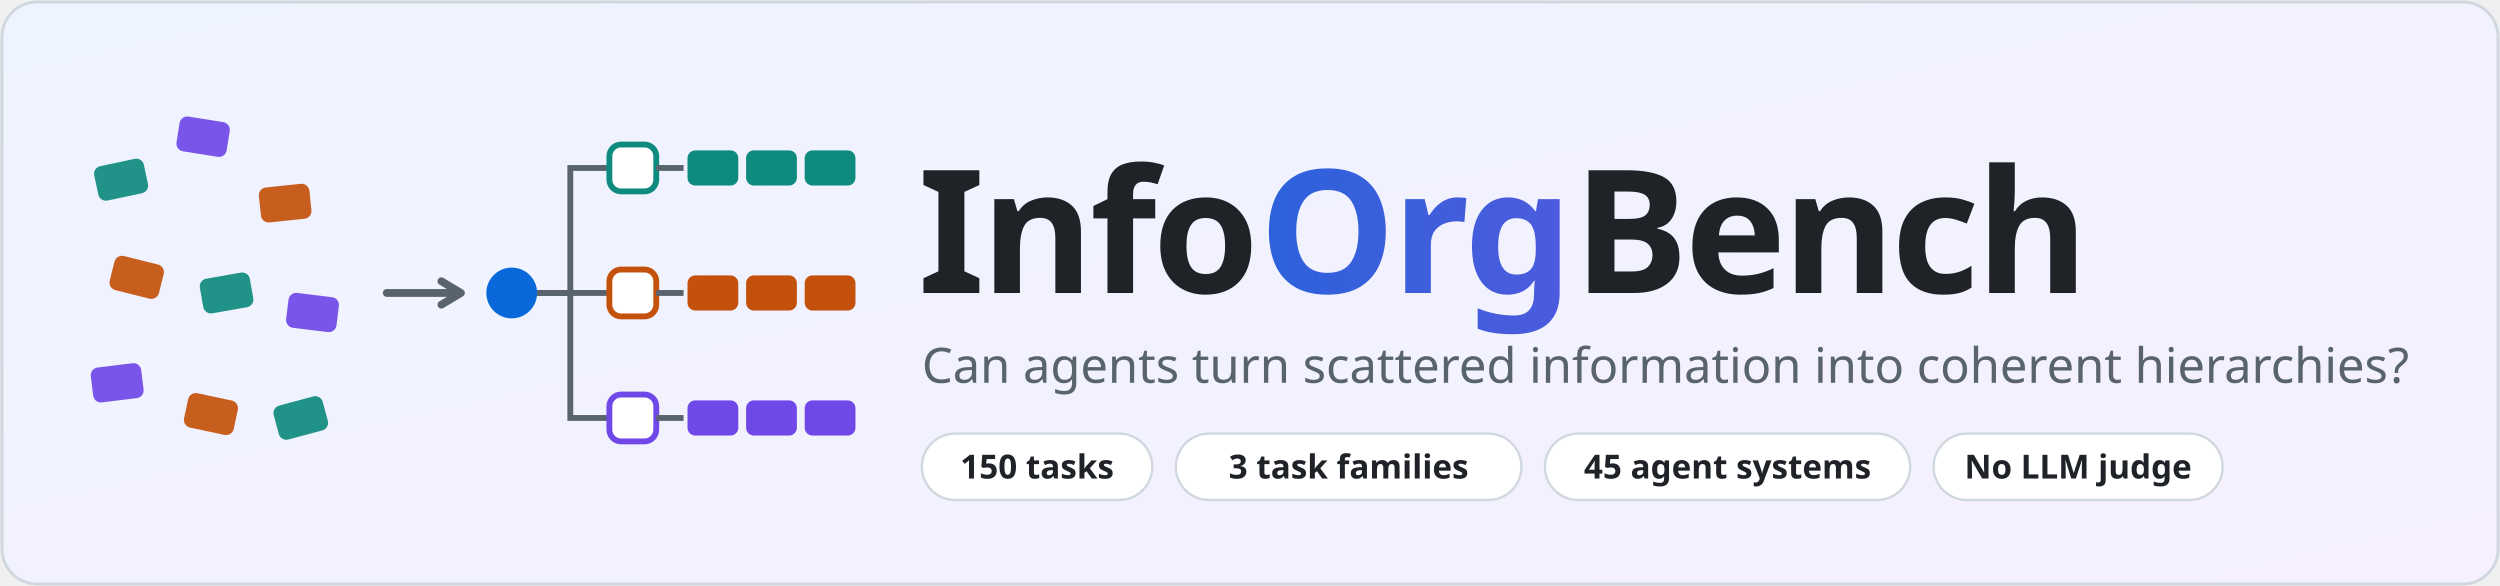
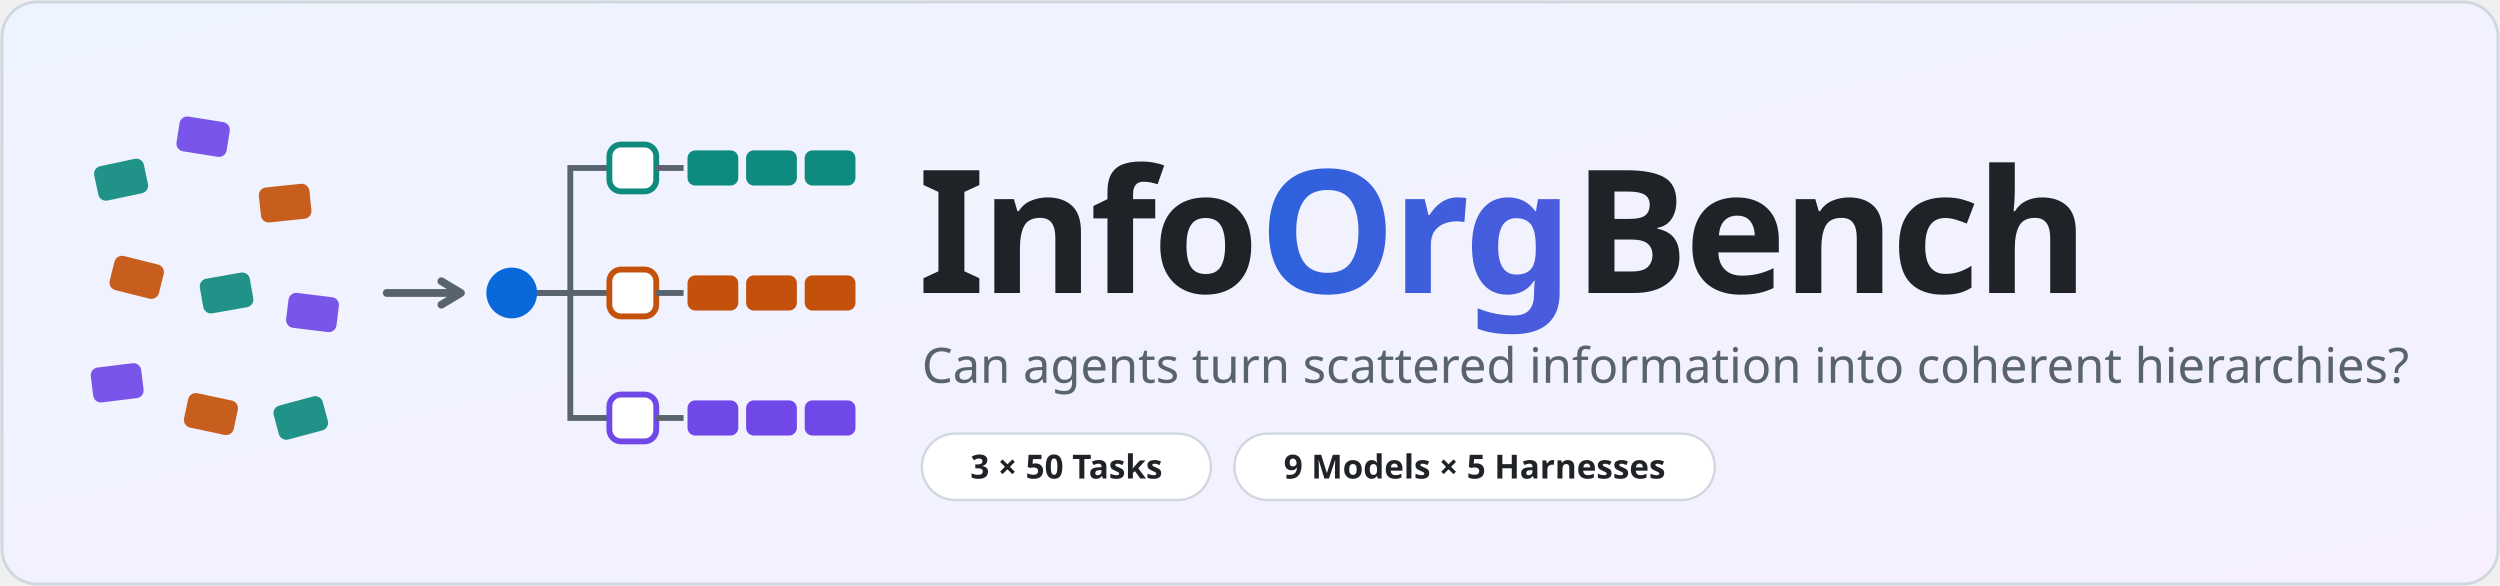
<svg xmlns="http://www.w3.org/2000/svg" width="1280" height="300" viewBox="0 0 1280 300" role="img" aria-label="InfoOrgBench: Can agents turn scattered information into coherent hierarchies?">
  <defs>
    <linearGradient id="bg" x1="0" y1="0" x2="1" y2="1">
      <stop offset="0" stop-color="#eef4ff" />
      <stop offset="1" stop-color="#f6f0ff" />
    </linearGradient>
    <linearGradient id="word" x1="0" y1="0" x2="1" y2="0">
      <stop offset="0" stop-color="#0969da" />
      <stop offset="1" stop-color="#8250df" />
    </linearGradient>
  </defs>
  <rect x="1" y="1" width="1278" height="298" rx="18" fill="url(#bg)" stroke="#d0d7de" stroke-width="1.5" />
  <rect x="49" y="83" width="26" height="18" rx="4" fill="#0e8a7e" stroke="none" stroke-width="1" transform="rotate(-12 62 92)" opacity="0.92" />
  <rect x="91" y="61" width="26" height="18" rx="4" fill="#7048e8" stroke="none" stroke-width="1" transform="rotate(9 104 70)" opacity="0.92" />
  <rect x="133" y="95" width="26" height="18" rx="4" fill="#c4510b" stroke="none" stroke-width="1" transform="rotate(-6 146 104)" opacity="0.92" />
  <rect x="57" y="133" width="26" height="18" rx="4" fill="#c4510b" stroke="none" stroke-width="1" transform="rotate(14 70 142)" opacity="0.92" />
  <rect x="103" y="141" width="26" height="18" rx="4" fill="#0e8a7e" stroke="none" stroke-width="1" transform="rotate(-10 116 150)" opacity="0.92" />
  <rect x="147" y="151" width="26" height="18" rx="4" fill="#7048e8" stroke="none" stroke-width="1" transform="rotate(7 160 160)" opacity="0.92" />
  <rect x="47" y="187" width="26" height="18" rx="4" fill="#7048e8" stroke="none" stroke-width="1" transform="rotate(-7 60 196)" opacity="0.92" />
  <rect x="95" y="203" width="26" height="18" rx="4" fill="#c4510b" stroke="none" stroke-width="1" transform="rotate(12 108 212)" opacity="0.92" />
  <rect x="141" y="205" width="26" height="18" rx="4" fill="#0e8a7e" stroke="none" stroke-width="1" transform="rotate(-15 154 214)" opacity="0.92" />
  <path d="M198 150 L236 150 M226.0 156.0 L236 150 L226.0 144.0" fill="none" stroke="#59636e" stroke-width="4" stroke-linecap="round" stroke-linejoin="round" />
  <circle cx="262" cy="150" r="13" fill="#0969da" />
  <path d="M275 150 H292 V86 H312" fill="none" stroke="#59636e" stroke-width="3" />
  <rect x="312" y="74" width="24" height="24" rx="6" fill="#ffffff" stroke="#0e8a7e" stroke-width="3" />
  <path d="M336 86 H350" stroke="#59636e" stroke-width="3" />
  <rect x="352" y="77" width="26" height="18" rx="4" fill="#0e8a7e" stroke="none" stroke-width="1" />
  <rect x="382" y="77" width="26" height="18" rx="4" fill="#0e8a7e" stroke="none" stroke-width="1" />
  <rect x="412" y="77" width="26" height="18" rx="4" fill="#0e8a7e" stroke="none" stroke-width="1" />
  <path d="M275 150 H292 V150 H312" fill="none" stroke="#59636e" stroke-width="3" />
  <rect x="312" y="138" width="24" height="24" rx="6" fill="#ffffff" stroke="#c4510b" stroke-width="3" />
  <path d="M336 150 H350" stroke="#59636e" stroke-width="3" />
  <rect x="352" y="141" width="26" height="18" rx="4" fill="#c4510b" stroke="none" stroke-width="1" />
  <rect x="382" y="141" width="26" height="18" rx="4" fill="#c4510b" stroke="none" stroke-width="1" />
  <rect x="412" y="141" width="26" height="18" rx="4" fill="#c4510b" stroke="none" stroke-width="1" />
  <path d="M275 150 H292 V214 H312" fill="none" stroke="#59636e" stroke-width="3" />
  <rect x="312" y="202" width="24" height="24" rx="6" fill="#ffffff" stroke="#7048e8" stroke-width="3" />
  <path d="M336 214 H350" stroke="#59636e" stroke-width="3" />
  <rect x="352" y="205" width="26" height="18" rx="4" fill="#7048e8" stroke="none" stroke-width="1" />
  <rect x="382" y="205" width="26" height="18" rx="4" fill="#7048e8" stroke="none" stroke-width="1" />
  <rect x="412" y="205" width="26" height="18" rx="4" fill="#7048e8" stroke="none" stroke-width="1" />
  <text x="470" y="150" font-family="-apple-system,BlinkMacSystemFont,'Segoe UI','Noto Sans',Helvetica,Arial,sans-serif" font-size="88" font-weight="800" letter-spacing="-2" fill="#1f2328">Info<tspan fill="url(#word)">Org</tspan>Bench</text>
  <text x="472" y="196" font-family="-apple-system,BlinkMacSystemFont,'Segoe UI','Noto Sans',Helvetica,Arial,sans-serif" font-size="25" font-weight="500" fill="#59636e" text-anchor="start">Can agents turn scattered information into coherent hierarchies?</text>
-   <rect x="472" y="222" width="118" height="34" rx="17" fill="#ffffff" stroke="#d0d7de" stroke-width="1.2" />
-   <text x="531.0" y="245" font-family="-apple-system,BlinkMacSystemFont,'Segoe UI','Noto Sans',Helvetica,Arial,sans-serif" font-size="17" font-weight="600" fill="#1f2328" text-anchor="middle">150 tasks</text>
-   <rect x="602" y="222" width="177" height="34" rx="17" fill="#ffffff" stroke="#d0d7de" stroke-width="1.2" />
-   <text x="690.5" y="245" font-family="-apple-system,BlinkMacSystemFont,'Segoe UI','Noto Sans',Helvetica,Arial,sans-serif" font-size="17" font-weight="600" fill="#1f2328" text-anchor="middle">3 task families</text>
-   <rect x="791" y="222" width="187" height="34" rx="17" fill="#ffffff" stroke="#d0d7de" stroke-width="1.2" />
-   <text x="884.5" y="245" font-family="-apple-system,BlinkMacSystemFont,'Segoe UI','Noto Sans',Helvetica,Arial,sans-serif" font-size="17" font-weight="600" fill="#1f2328" text-anchor="middle">45 agent systems</text>
-   <rect x="990" y="222" width="148" height="34" rx="17" fill="#ffffff" stroke="#d0d7de" stroke-width="1.2" />
-   <text x="1064.0" y="245" font-family="-apple-system,BlinkMacSystemFont,'Segoe UI','Noto Sans',Helvetica,Arial,sans-serif" font-size="17" font-weight="600" fill="#1f2328" text-anchor="middle">No LLM judge</text>
+   <rect x="472" y="222" width="148" height="34" rx="17" fill="#ffffff" stroke="#d0d7de" stroke-width="1.2" />
+   <text x="546.0" y="245" font-family="-apple-system,BlinkMacSystemFont,'Segoe UI','Noto Sans',Helvetica,Arial,sans-serif" font-size="17" font-weight="600" fill="#1f2328" text-anchor="middle">3 × 50 Tasks</text>
+   <rect x="632" y="222" width="246" height="34" rx="17" fill="#ffffff" stroke="#d0d7de" stroke-width="1.2" />
+   <text x="755.0" y="245" font-family="-apple-system,BlinkMacSystemFont,'Segoe UI','Noto Sans',Helvetica,Arial,sans-serif" font-size="17" font-weight="600" fill="#1f2328" text-anchor="middle">9 Models × 5 Harnesses</text>
</svg>
